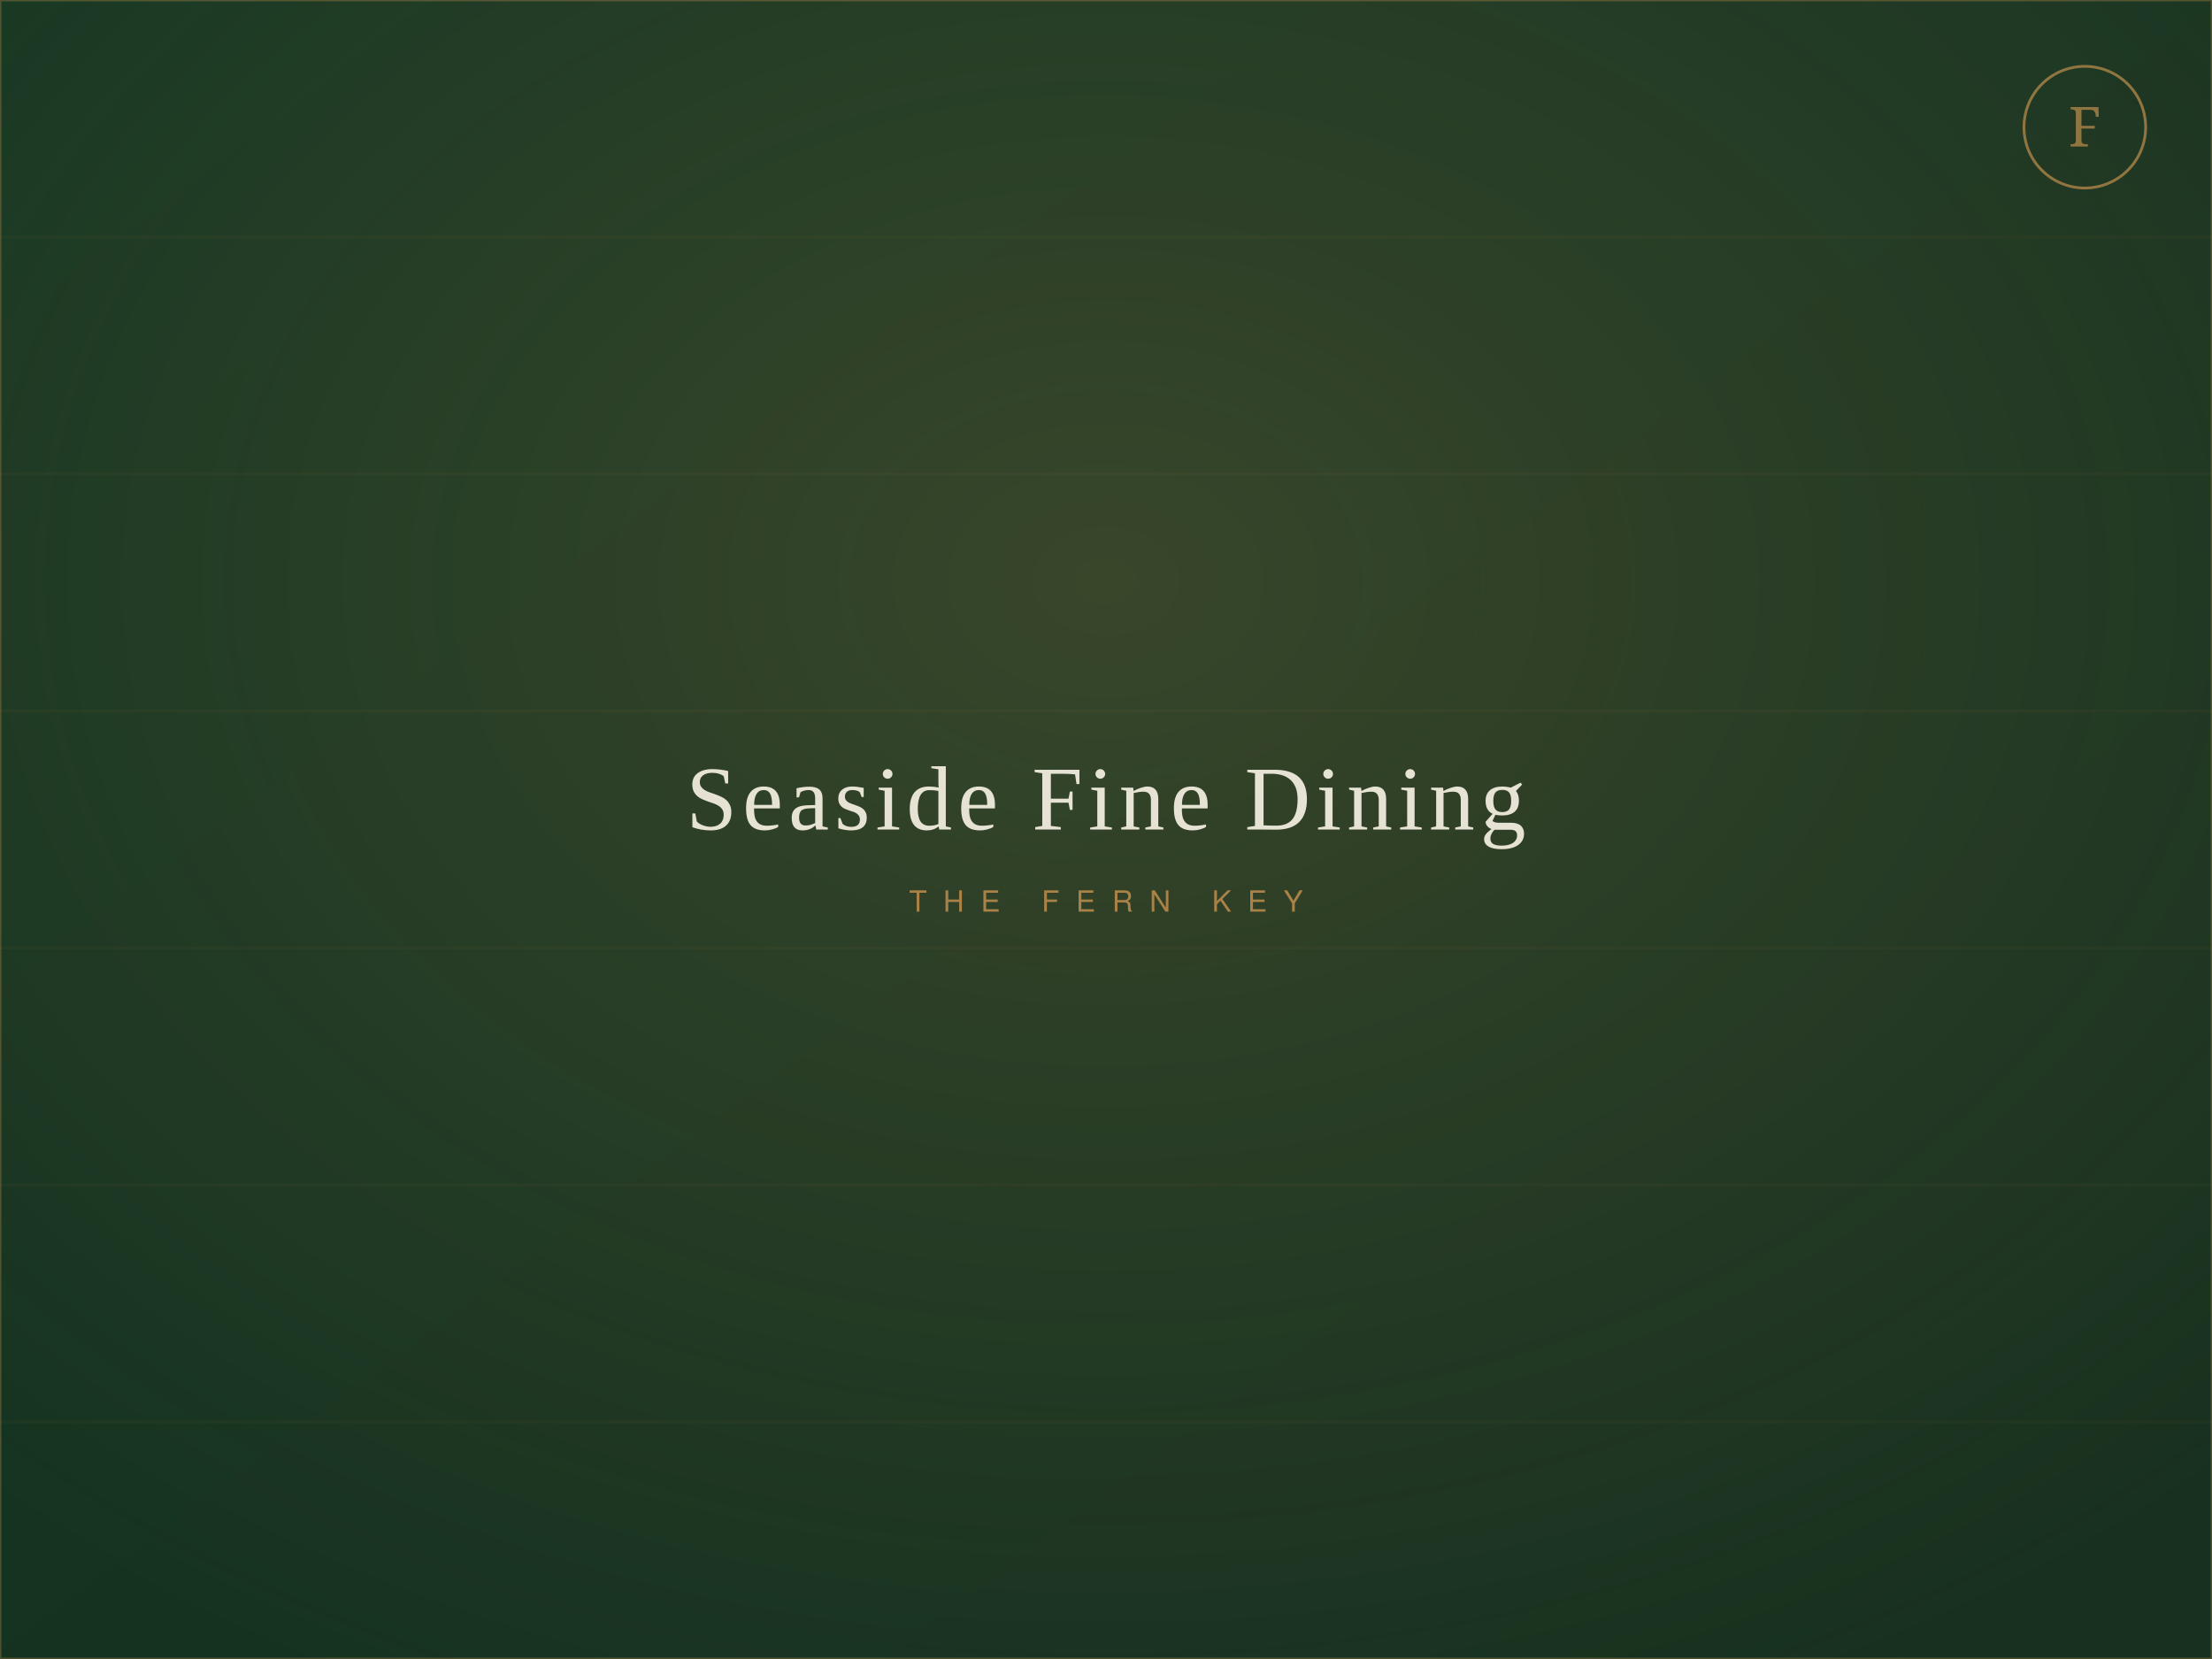
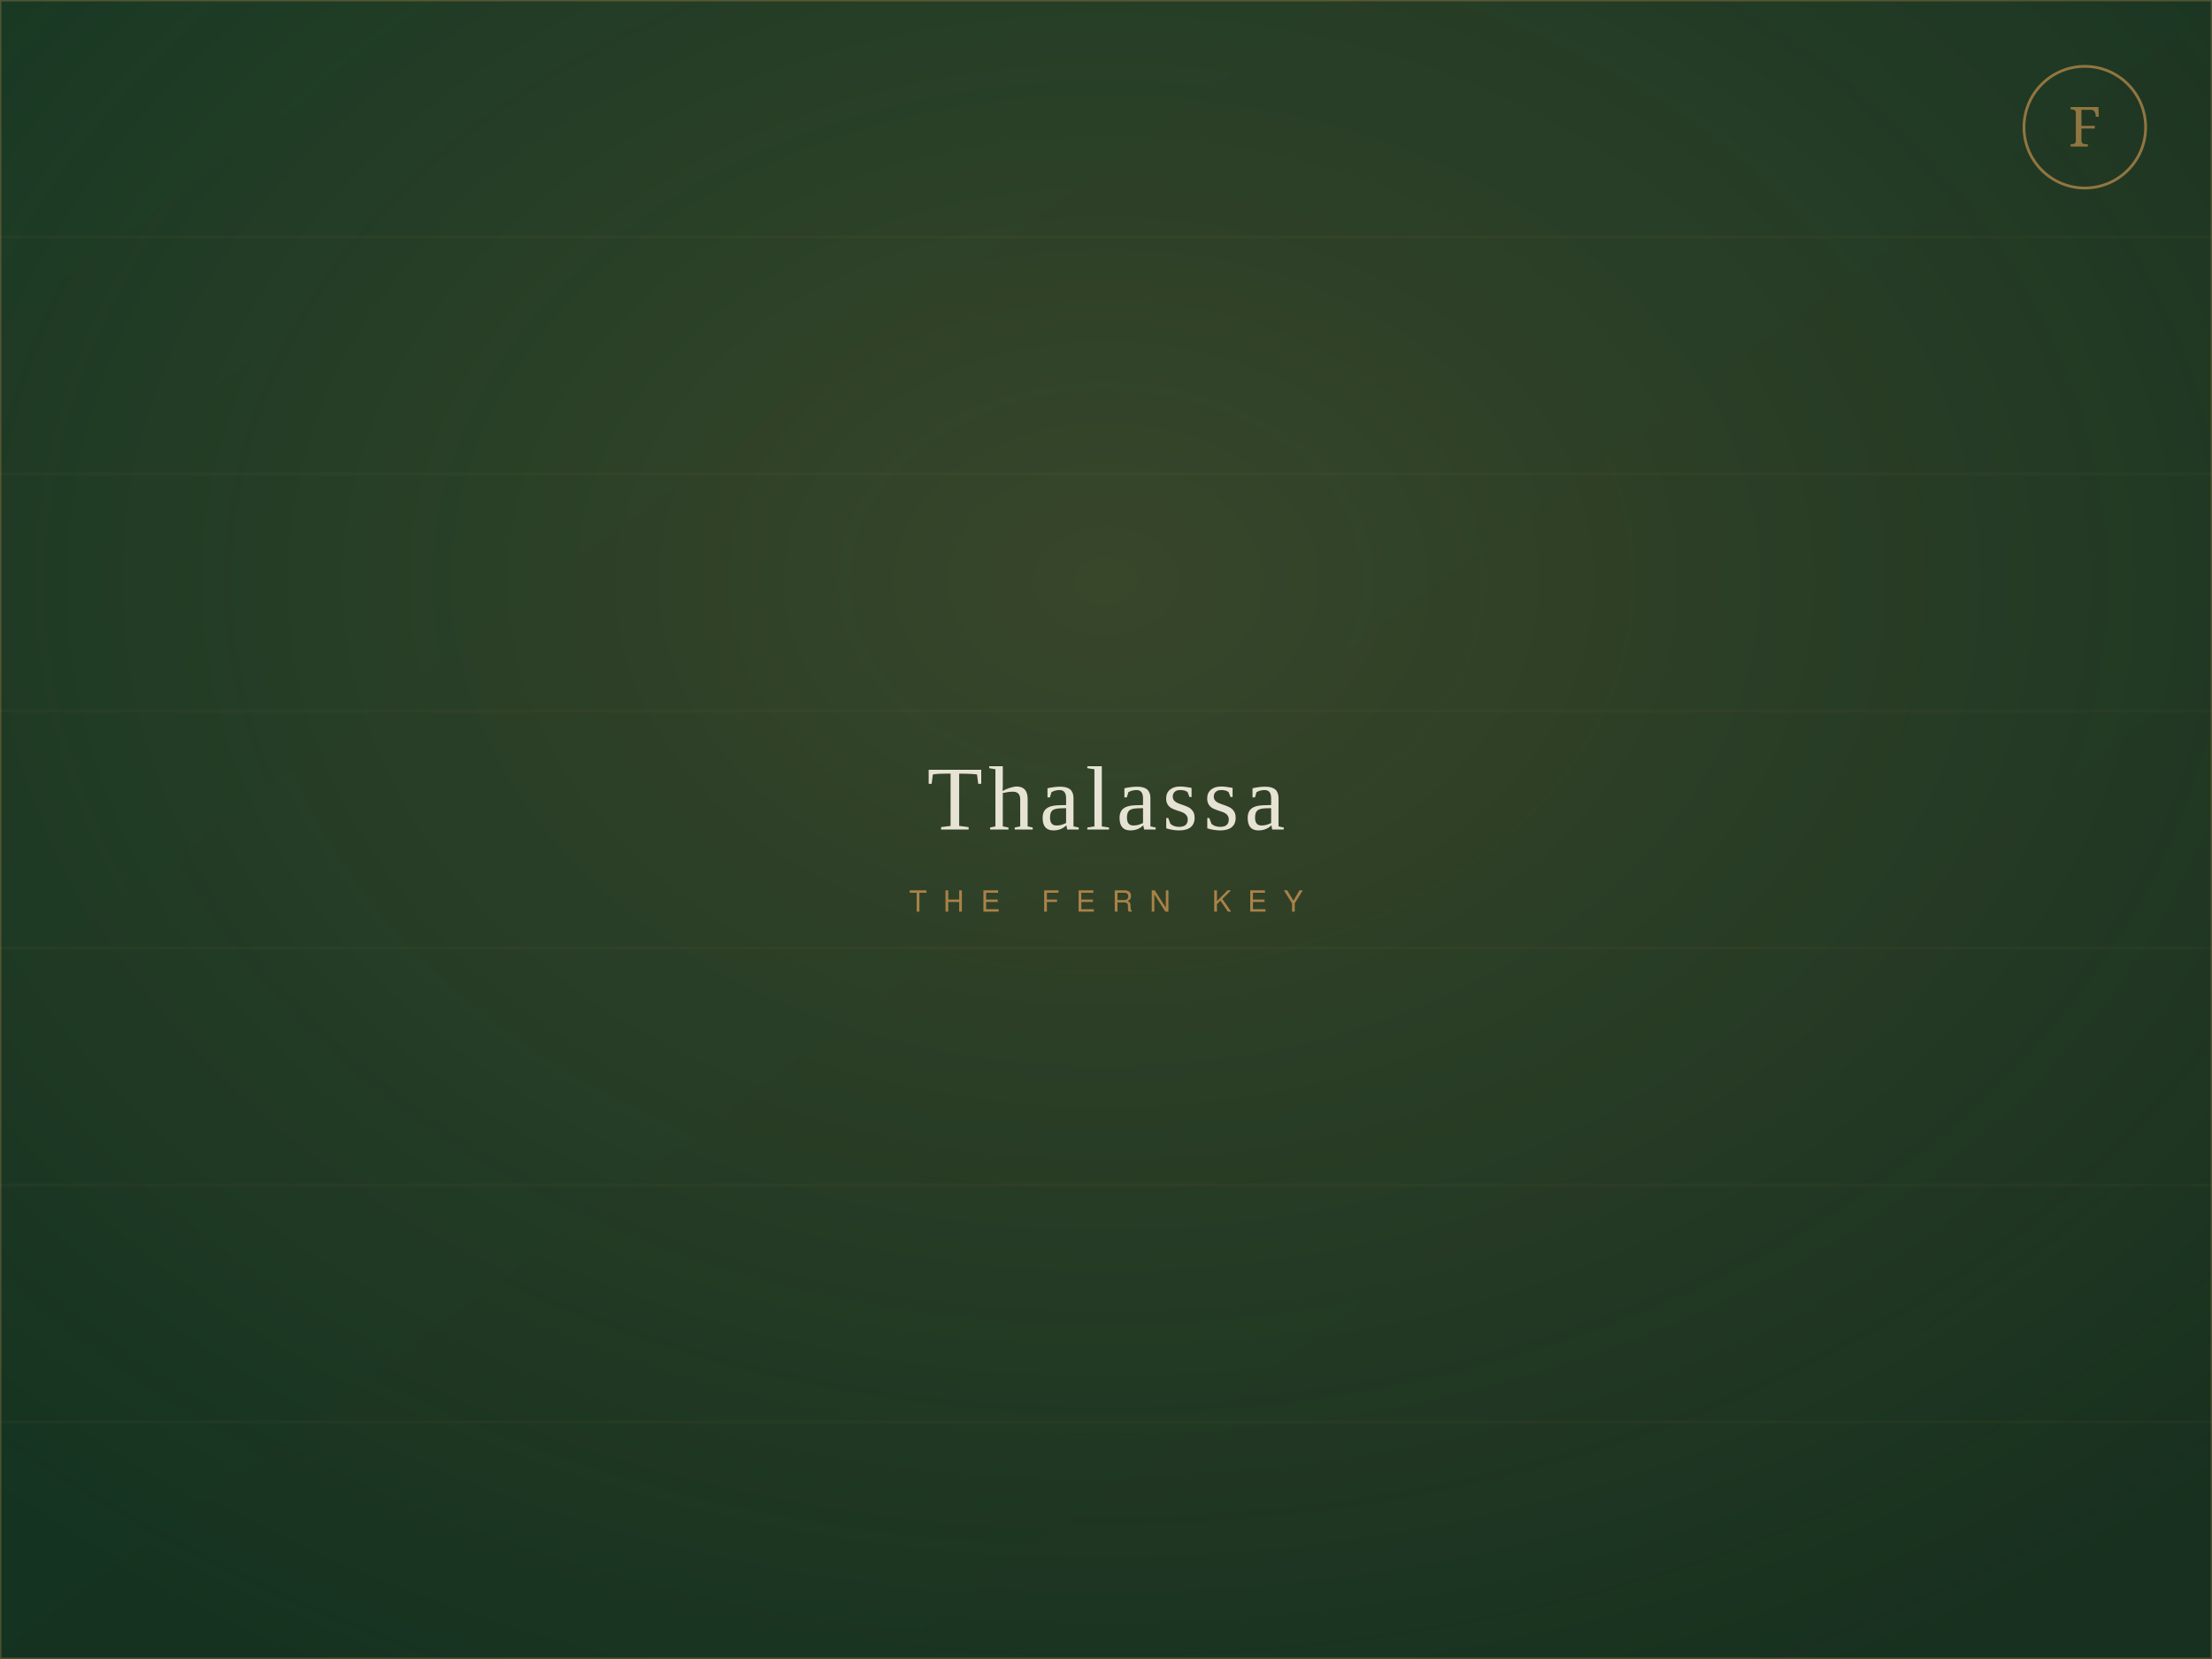
<svg xmlns="http://www.w3.org/2000/svg" width="800" height="600" viewBox="0 0 800 600">
  <defs>
    <linearGradient id="grad-attraction-restaurant" x1="0%" y1="0%" x2="100%" y2="100%">
      <stop offset="0%" stop-color="#123522" />
      <stop offset="100%" stop-color="#17301f" />
    </linearGradient>
    <radialGradient id="glow-attraction-restaurant" cx="50%" cy="35%" r="75%">
      <stop offset="0%" stop-color="#b78a4a" stop-opacity="0.22" />
      <stop offset="100%" stop-color="#b78a4a" stop-opacity="0" />
    </radialGradient>
  </defs>
  <rect width="800" height="600" fill="url(#grad-attraction-restaurant)" />
  <rect width="800" height="600" fill="url(#glow-attraction-restaurant)" />
  <line x1="0" y1="85.714" x2="800" y2="85.714" stroke="#b78a4a" stroke-opacity="0.05" stroke-width="1" />
  <line x1="0" y1="171.429" x2="800" y2="171.429" stroke="#b78a4a" stroke-opacity="0.05" stroke-width="1" />
  <line x1="0" y1="257.143" x2="800" y2="257.143" stroke="#b78a4a" stroke-opacity="0.05" stroke-width="1" />
  <line x1="0" y1="342.857" x2="800" y2="342.857" stroke="#b78a4a" stroke-opacity="0.05" stroke-width="1" />
  <line x1="0" y1="428.571" x2="800" y2="428.571" stroke="#b78a4a" stroke-opacity="0.05" stroke-width="1" />
  <line x1="0" y1="514.286" x2="800" y2="514.286" stroke="#b78a4a" stroke-opacity="0.05" stroke-width="1" />
  <rect x="0" y="0" width="800" height="600" fill="none" stroke="#b78a4a" stroke-opacity="0.35" stroke-width="1" />
  <g opacity="0.9" font-family="Georgia, 'Times New Roman', serif" text-anchor="middle">
-     <text x="400" y="300" fill="#faf4e7" font-size="33" letter-spacing="2">Seaside Fine Dining</text>
+     <text x="400" y="300" fill="#faf4e7" font-size="33" letter-spacing="2">Thalassa</text>
    <text x="400" y="329.7" fill="#b78a4a" font-family="Helvetica, Arial, sans-serif" font-size="10.56" letter-spacing="6">THE FERN KEY</text>
  </g>
  <g opacity="0.75">
    <circle cx="754" cy="46" r="22" fill="none" stroke="#b78a4a" stroke-width="1" />
    <text x="754" y="53" fill="#b78a4a" font-family="Georgia, serif" font-size="20" text-anchor="middle">F</text>
  </g>
</svg>
